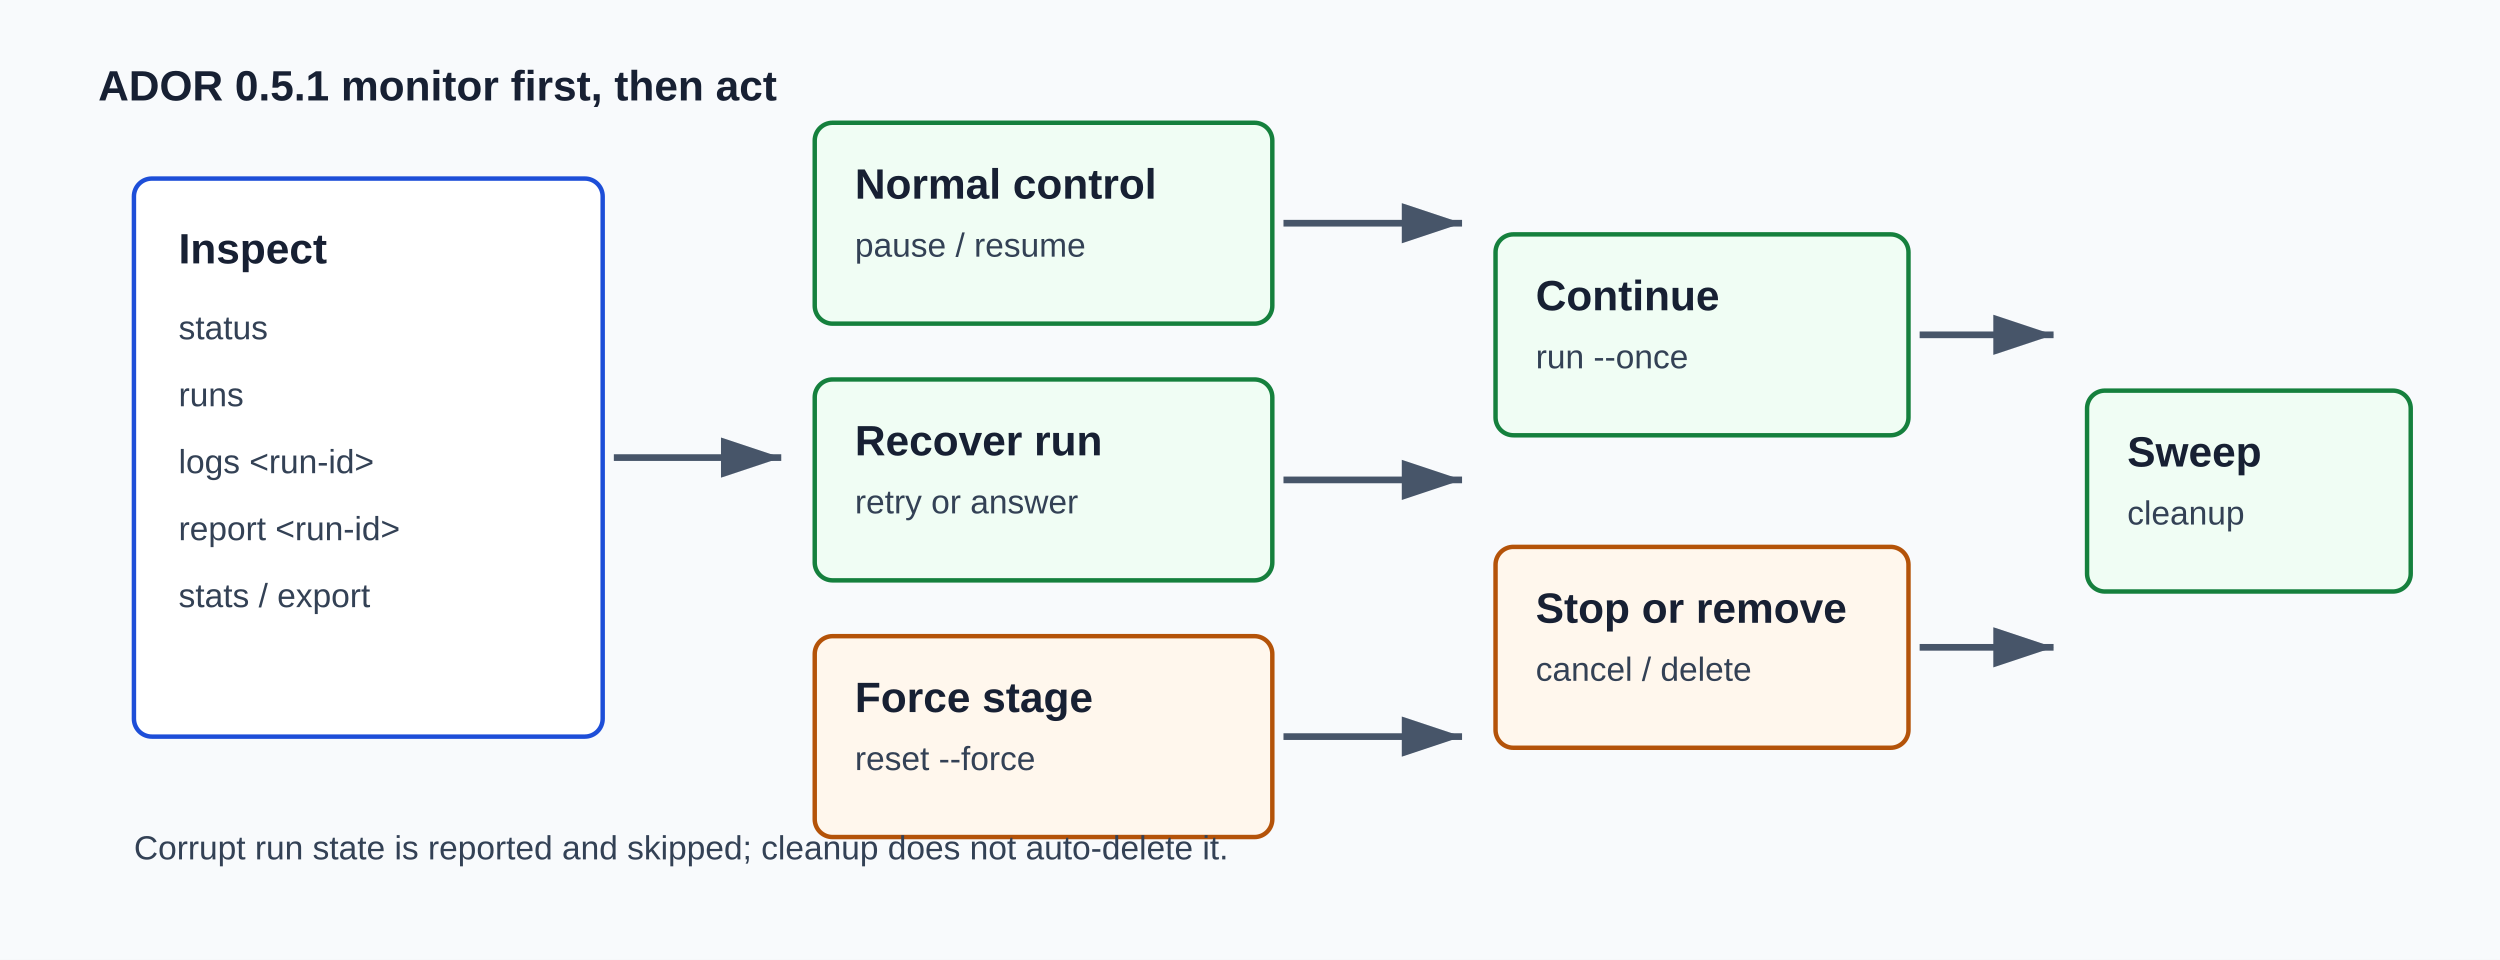
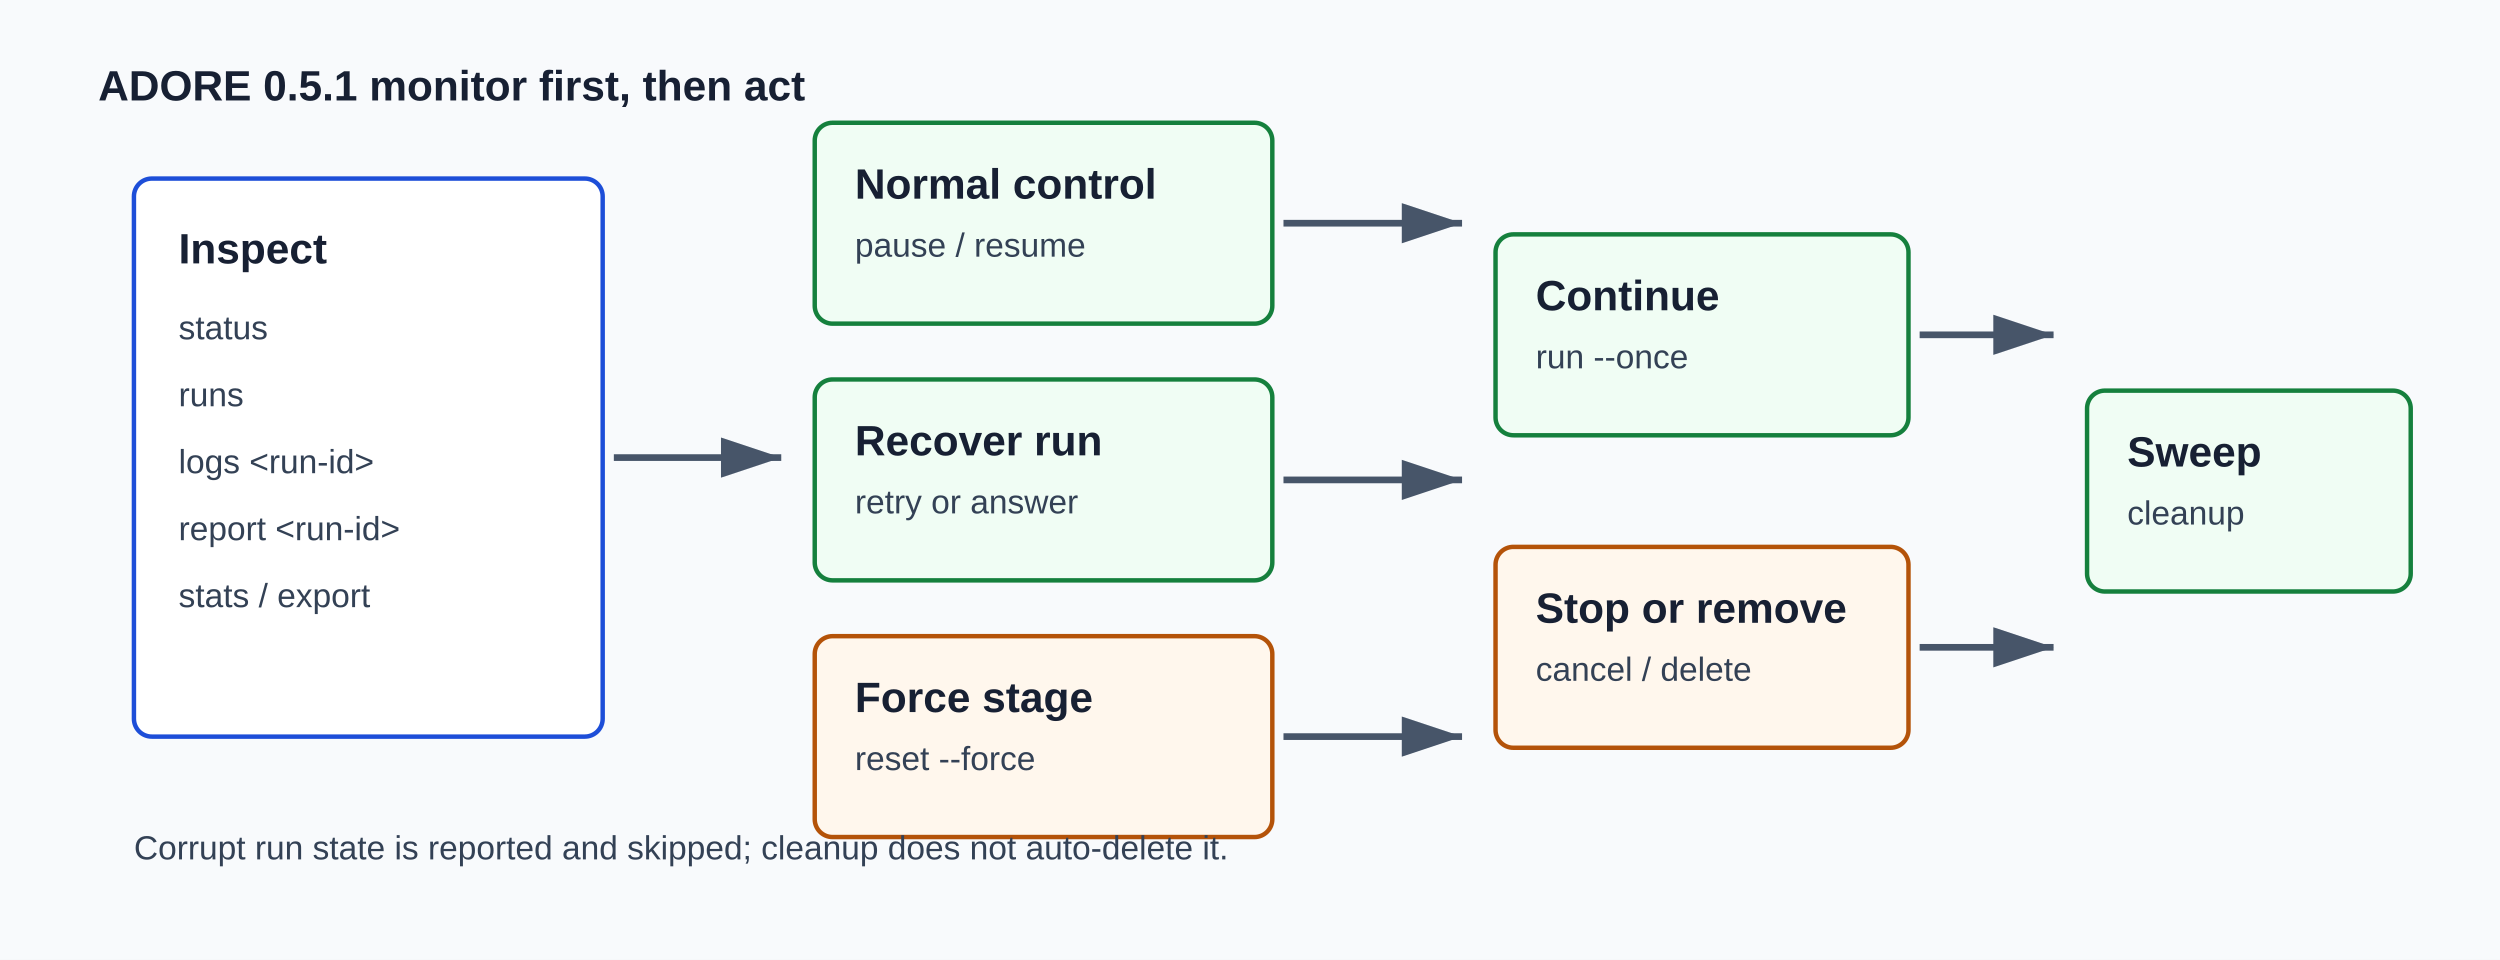
<svg xmlns="http://www.w3.org/2000/svg" width="1120" height="430" viewBox="0 0 1120 430" role="img" aria-labelledby="title desc">
  <defs>
    <style>
      .bg { fill: #f8fafc; }
      .inspect { fill: #ffffff; stroke: #1d4ed8; stroke-width: 2; rx: 8; }
      .action { fill: #f0fdf4; stroke: #15803d; stroke-width: 2; rx: 8; }
      .danger { fill: #fff7ed; stroke: #b45309; stroke-width: 2; rx: 8; }
      .text { fill: #172033; font: 600 19px Arial, sans-serif; }
      .small { fill: #334155; font: 15px Arial, sans-serif; }
      .line { stroke: #475569; stroke-width: 3; fill: none; marker-end: url(#arrow); }
    </style>
    <marker id="arrow" markerWidth="10" markerHeight="10" refX="9" refY="3" orient="auto" markerUnits="strokeWidth">
      <path d="M0,0 L9,3 L0,6 Z" fill="#475569" />
    </marker>
  </defs>
  <rect class="bg" x="0" y="0" width="1120" height="430" />
-   <text class="text" x="44" y="45">ADOR 0.5.1 monitor first, then act</text>
+   <text class="text" x="44" y="45">ADORE 0.5.1 monitor first, then act</text>
  <g transform="translate(60 80)">
    <rect class="inspect" width="210" height="250" />
    <text class="text" x="20" y="38">Inspect</text>
    <text class="small" x="20" y="72">status</text>
    <text class="small" x="20" y="102">runs</text>
    <text class="small" x="20" y="132">logs &lt;run-id&gt;</text>
    <text class="small" x="20" y="162">report &lt;run-id&gt;</text>
    <text class="small" x="20" y="192">stats / export</text>
  </g>
  <path class="line" d="M275 205 H350" />
  <g transform="translate(365 55)">
    <rect class="action" width="205" height="90" />
    <text class="text" x="18" y="34">Normal control</text>
    <text class="small" x="18" y="60">pause / resume</text>
  </g>
  <g transform="translate(365 170)">
    <rect class="action" width="205" height="90" />
    <text class="text" x="18" y="34">Recover run</text>
    <text class="small" x="18" y="60">retry or answer</text>
  </g>
  <g transform="translate(365 285)">
    <rect class="danger" width="205" height="90" />
    <text class="text" x="18" y="34">Force stage</text>
    <text class="small" x="18" y="60">reset --force</text>
  </g>
  <path class="line" d="M575 100 H655" />
  <path class="line" d="M575 215 H655" />
  <path class="line" d="M575 330 H655" />
  <g transform="translate(670 105)">
    <rect class="action" width="185" height="90" />
    <text class="text" x="18" y="34">Continue</text>
    <text class="small" x="18" y="60">run --once</text>
  </g>
  <g transform="translate(670 245)">
    <rect class="danger" width="185" height="90" />
    <text class="text" x="18" y="34">Stop or remove</text>
    <text class="small" x="18" y="60">cancel / delete</text>
  </g>
  <path class="line" d="M860 150 H920" />
  <path class="line" d="M860 290 H920" />
  <g transform="translate(935 175)">
    <rect class="action" width="145" height="90" />
    <text class="text" x="18" y="34">Sweep</text>
    <text class="small" x="18" y="60">cleanup</text>
  </g>
  <text class="small" x="60" y="385">Corrupt run state is reported and skipped; cleanup does not auto-delete it.</text>
</svg>
